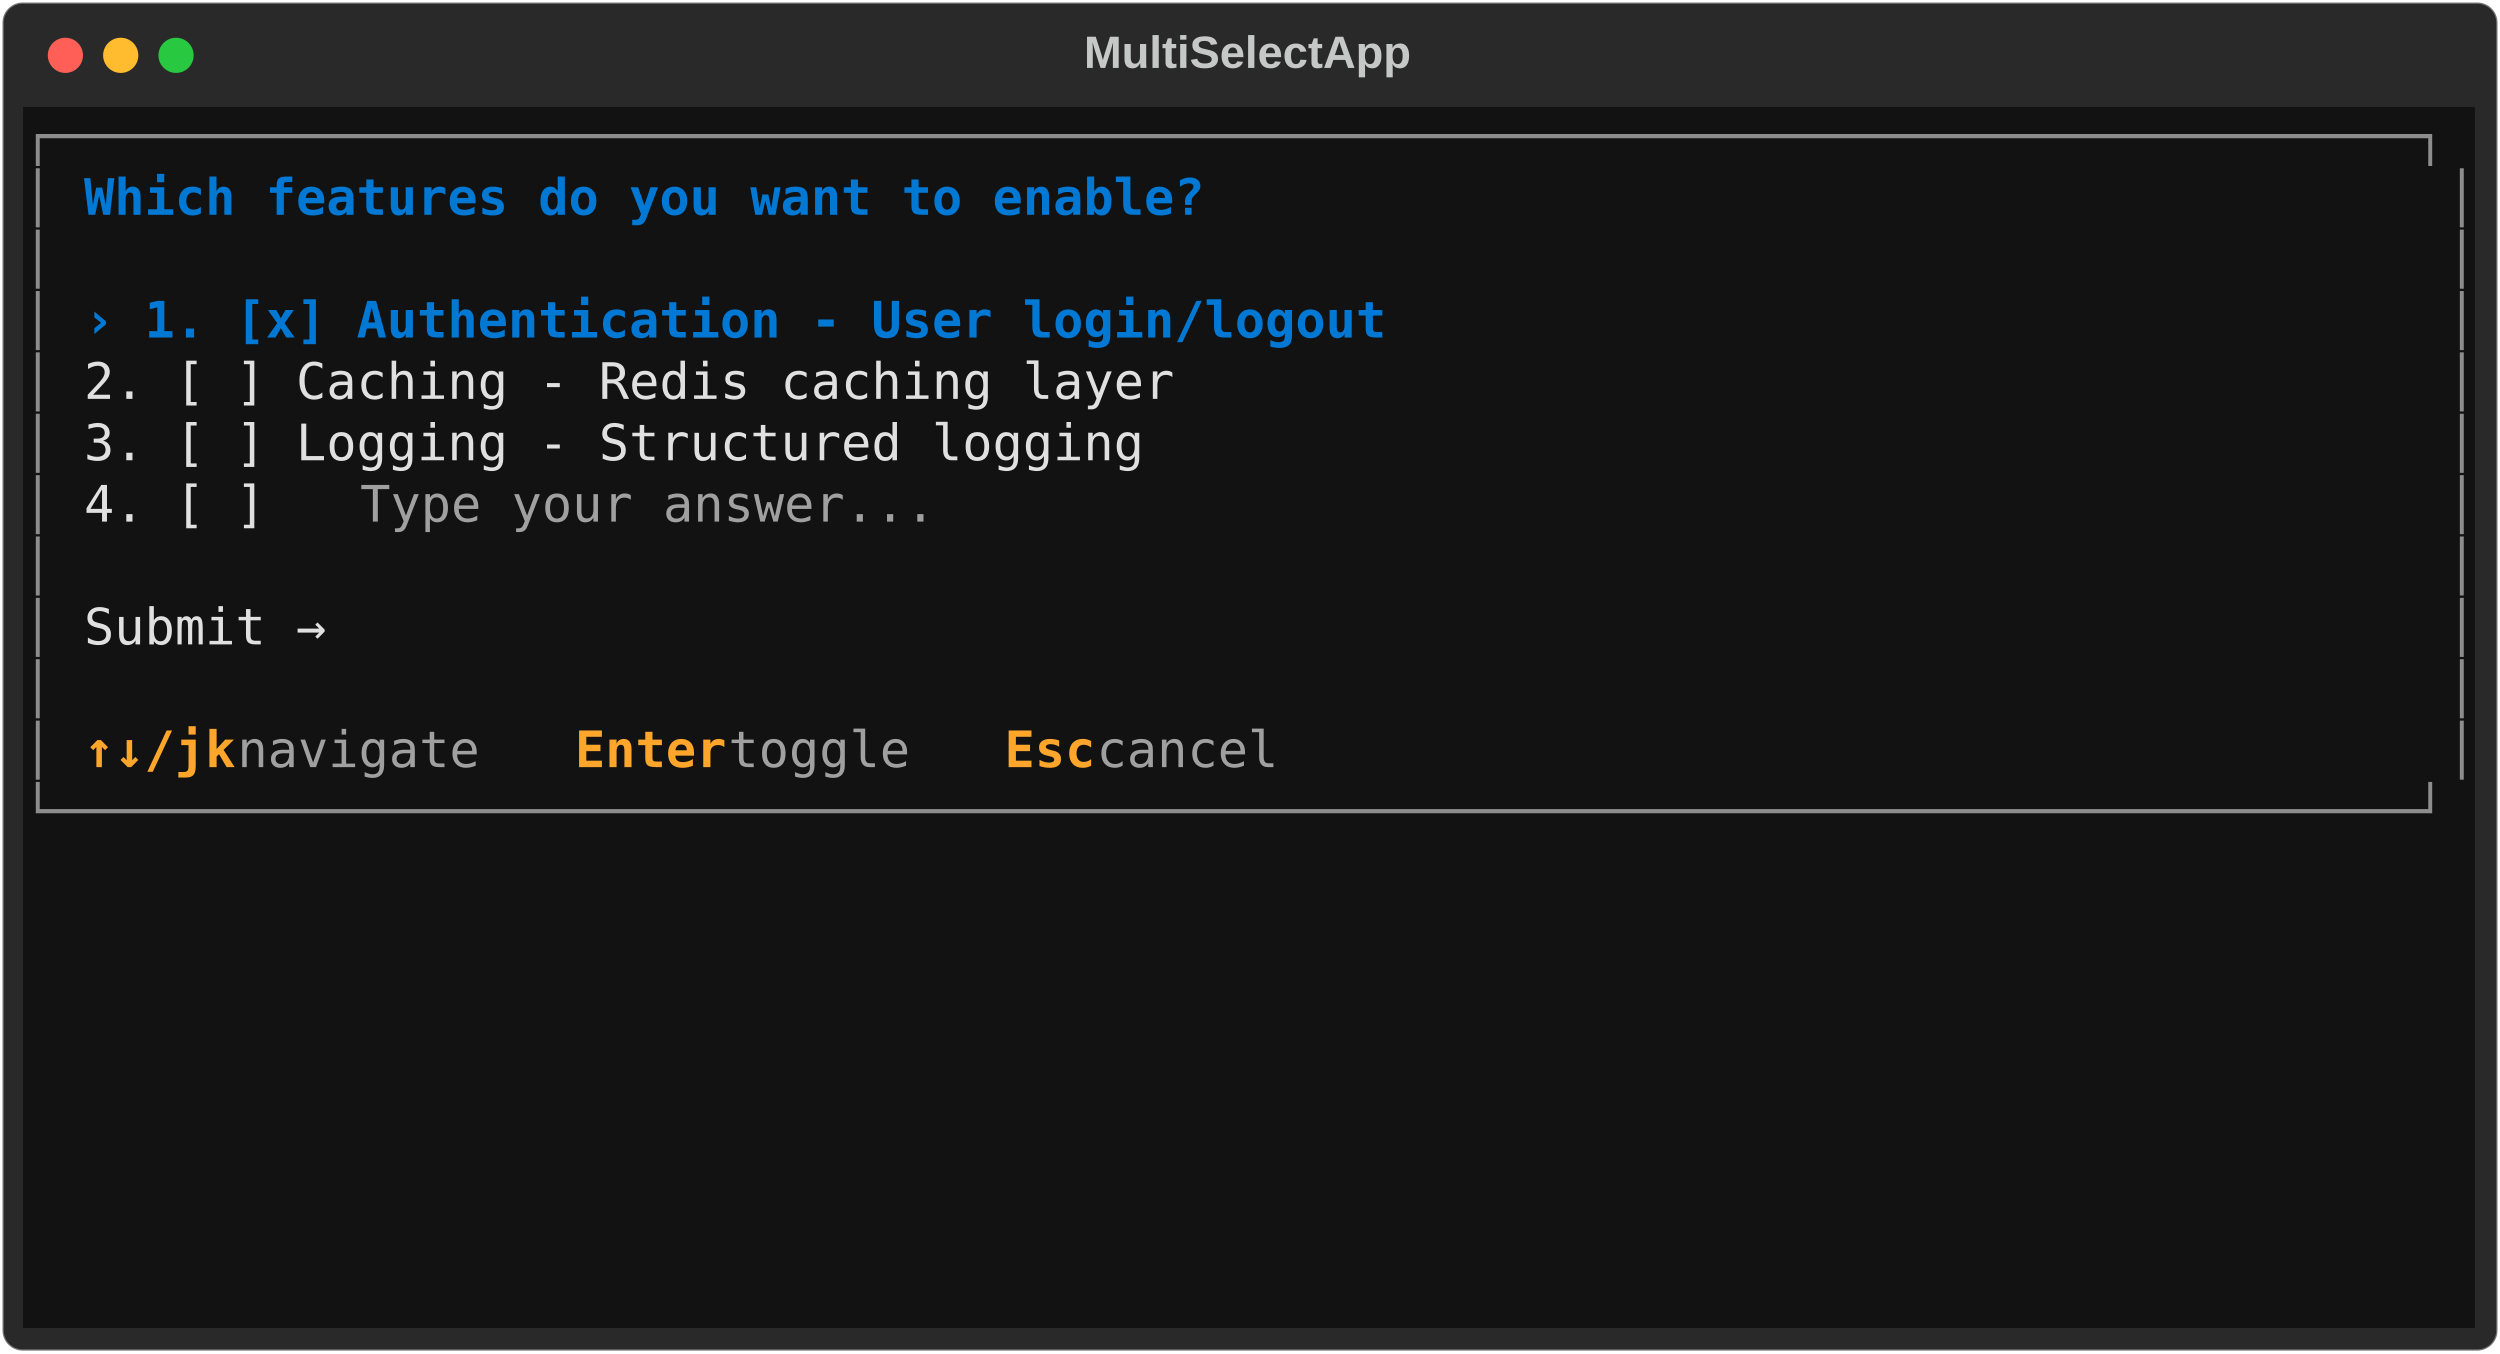
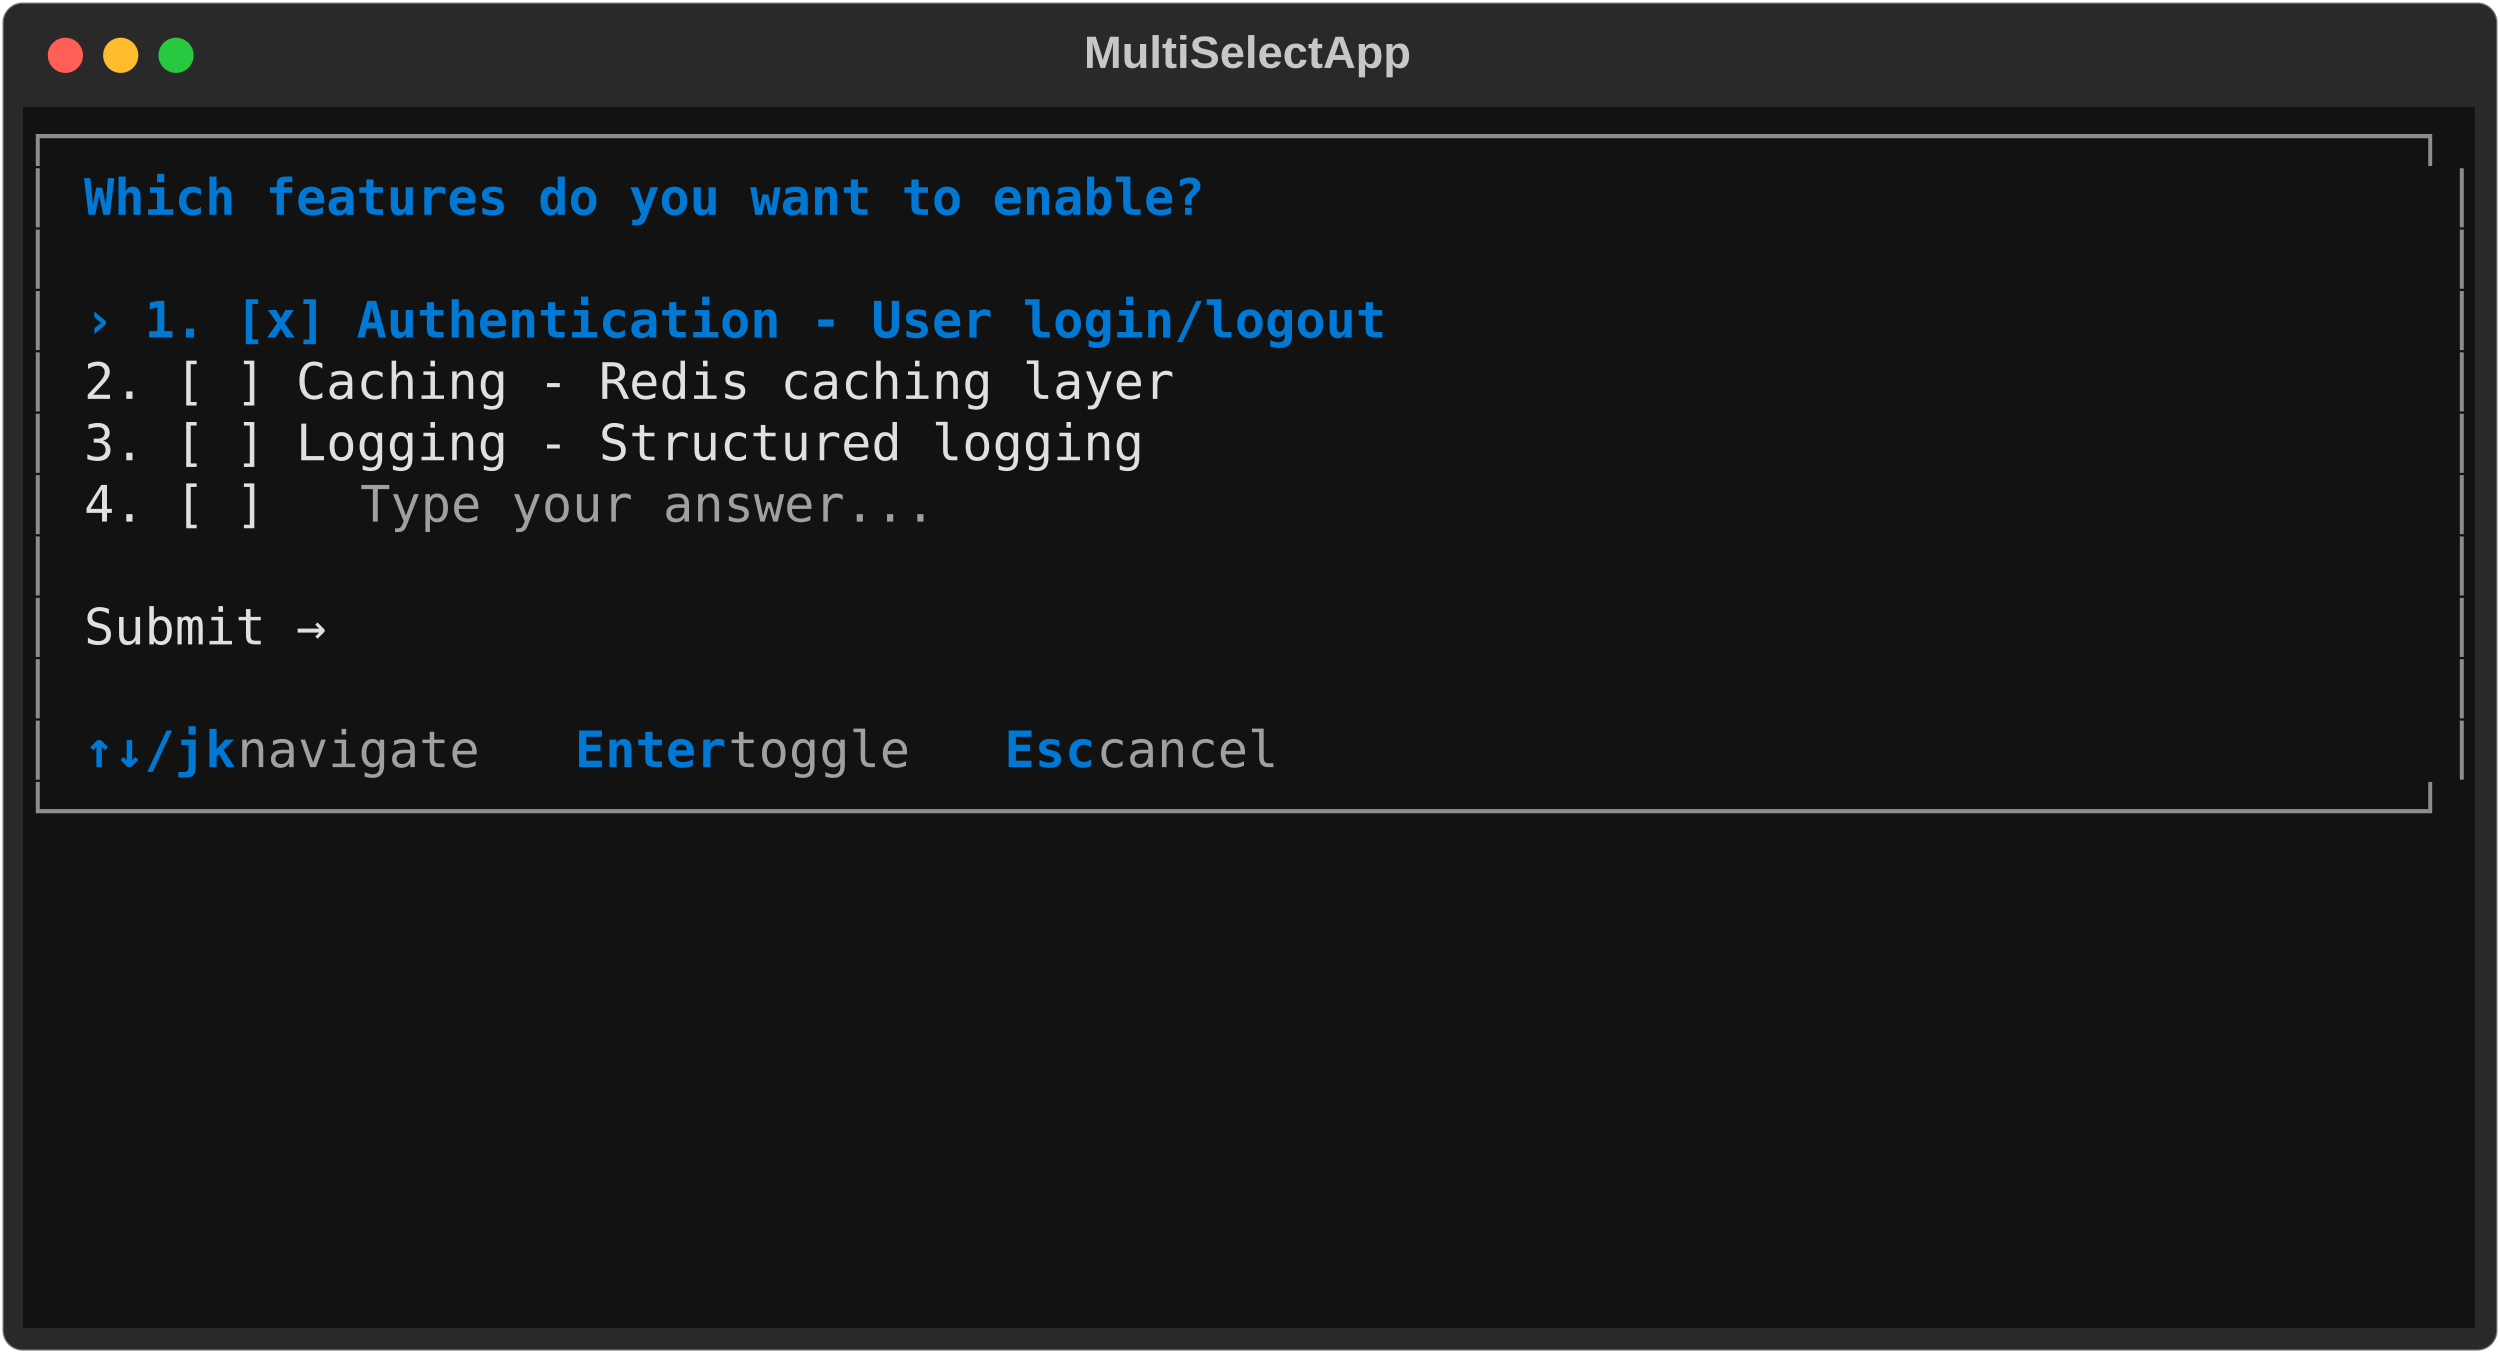
<svg xmlns="http://www.w3.org/2000/svg" class="rich-terminal" viewBox="0 0 994 538.0">
  <style>

    @font-face {
        font-family: "Fira Code";
        src: local("FiraCode-Regular"),
                url("https://cdnjs.cloudflare.com/ajax/libs/firacode/6.2.0/woff2/FiraCode-Regular.woff2") format("woff2"),
                url("https://cdnjs.cloudflare.com/ajax/libs/firacode/6.2.0/woff/FiraCode-Regular.woff") format("woff");
        font-style: normal;
        font-weight: 400;
    }
    @font-face {
        font-family: "Fira Code";
        src: local("FiraCode-Bold"),
                url("https://cdnjs.cloudflare.com/ajax/libs/firacode/6.2.0/woff2/FiraCode-Bold.woff2") format("woff2"),
                url("https://cdnjs.cloudflare.com/ajax/libs/firacode/6.2.0/woff/FiraCode-Bold.woff") format("woff");
        font-style: bold;
        font-weight: 700;
    }

    .terminal-matrix {
        font-family: Fira Code, monospace;
        font-size: 20px;
        line-height: 24.4px;
        font-variant-east-asian: full-width;
    }

    .terminal-title {
        font-size: 18px;
        font-weight: bold;
        font-family: arial;
    }

    .terminal-r1 { fill: #8d8d8d }
.terminal-r2 { fill: #c5c8c6 }
.terminal-r3 { fill: #0178d4;font-weight: bold }
.terminal-r4 { fill: #e0e0e0 }
.terminal-r5 { fill: #a0a0a0 }
- .terminal-r6 { fill: #fea62b;font-weight: bold }
    </style>
  <defs>
    <clipPath id="terminal-clip-terminal">
      <rect x="0" y="0" width="975.0" height="487.0" />
    </clipPath>
    <clipPath id="terminal-line-0">
      <rect x="0" y="1.5" width="976" height="24.65" />
    </clipPath>
    <clipPath id="terminal-line-1">
      <rect x="0" y="25.9" width="976" height="24.65" />
    </clipPath>
    <clipPath id="terminal-line-2">
      <rect x="0" y="50.3" width="976" height="24.65" />
    </clipPath>
    <clipPath id="terminal-line-3">
      <rect x="0" y="74.7" width="976" height="24.65" />
    </clipPath>
    <clipPath id="terminal-line-4">
      <rect x="0" y="99.1" width="976" height="24.65" />
    </clipPath>
    <clipPath id="terminal-line-5">
      <rect x="0" y="123.5" width="976" height="24.65" />
    </clipPath>
    <clipPath id="terminal-line-6">
      <rect x="0" y="147.9" width="976" height="24.65" />
    </clipPath>
    <clipPath id="terminal-line-7">
      <rect x="0" y="172.3" width="976" height="24.65" />
    </clipPath>
    <clipPath id="terminal-line-8">
      <rect x="0" y="196.7" width="976" height="24.65" />
    </clipPath>
    <clipPath id="terminal-line-9">
      <rect x="0" y="221.1" width="976" height="24.65" />
    </clipPath>
    <clipPath id="terminal-line-10">
      <rect x="0" y="245.5" width="976" height="24.65" />
    </clipPath>
    <clipPath id="terminal-line-11">
      <rect x="0" y="269.9" width="976" height="24.65" />
    </clipPath>
    <clipPath id="terminal-line-12">
      <rect x="0" y="294.3" width="976" height="24.65" />
    </clipPath>
    <clipPath id="terminal-line-13">
      <rect x="0" y="318.7" width="976" height="24.65" />
    </clipPath>
    <clipPath id="terminal-line-14">
      <rect x="0" y="343.1" width="976" height="24.65" />
    </clipPath>
    <clipPath id="terminal-line-15">
      <rect x="0" y="367.5" width="976" height="24.65" />
    </clipPath>
    <clipPath id="terminal-line-16">
      <rect x="0" y="391.9" width="976" height="24.65" />
    </clipPath>
    <clipPath id="terminal-line-17">
      <rect x="0" y="416.3" width="976" height="24.65" />
    </clipPath>
    <clipPath id="terminal-line-18">
      <rect x="0" y="440.7" width="976" height="24.65" />
    </clipPath>
  </defs>
  <rect fill="#292929" stroke="rgba(255,255,255,0.35)" stroke-width="1" x="1" y="1" width="992" height="536" rx="8" />
  <text class="terminal-title" fill="#c5c8c6" text-anchor="middle" x="496" y="27">MultiSelectApp</text>
  <g transform="translate(26,22)">
    <circle cx="0" cy="0" r="7" fill="#ff5f57" />
    <circle cx="22" cy="0" r="7" fill="#febc2e" />
    <circle cx="44" cy="0" r="7" fill="#28c840" />
  </g>
  <g transform="translate(9, 41)" clip-path="url(#terminal-clip-terminal)">
    <rect fill="#121212" x="0" y="1.5" width="976" height="24.65" shape-rendering="crispEdges" />
    <rect fill="#121212" x="0" y="25.9" width="12.2" height="24.65" shape-rendering="crispEdges" />
    <rect fill="#121212" x="12.2" y="25.9" width="12.2" height="24.65" shape-rendering="crispEdges" />
    <rect fill="#121212" x="24.4" y="25.9" width="451.4" height="24.65" shape-rendering="crispEdges" />
    <rect fill="#121212" x="475.8" y="25.9" width="488" height="24.65" shape-rendering="crispEdges" />
    <rect fill="#121212" x="963.8" y="25.9" width="12.2" height="24.65" shape-rendering="crispEdges" />
    <rect fill="#121212" x="0" y="50.3" width="12.2" height="24.65" shape-rendering="crispEdges" />
    <rect fill="#121212" x="12.2" y="50.3" width="951.6" height="24.65" shape-rendering="crispEdges" />
    <rect fill="#121212" x="963.8" y="50.3" width="12.2" height="24.65" shape-rendering="crispEdges" />
    <rect fill="#121212" x="0" y="74.7" width="12.2" height="24.65" shape-rendering="crispEdges" />
    <rect fill="#121212" x="12.2" y="74.7" width="12.2" height="24.65" shape-rendering="crispEdges" />
    <rect fill="#121212" x="24.4" y="74.7" width="524.6" height="24.65" shape-rendering="crispEdges" />
    <rect fill="#121212" x="549" y="74.7" width="414.8" height="24.65" shape-rendering="crispEdges" />
    <rect fill="#121212" x="963.8" y="74.7" width="12.2" height="24.65" shape-rendering="crispEdges" />
    <rect fill="#121212" x="0" y="99.1" width="12.2" height="24.65" shape-rendering="crispEdges" />
    <rect fill="#121212" x="12.2" y="99.1" width="12.2" height="24.65" shape-rendering="crispEdges" />
    <rect fill="#121212" x="24.4" y="99.1" width="463.6" height="24.65" shape-rendering="crispEdges" />
    <rect fill="#121212" x="488" y="99.1" width="475.8" height="24.65" shape-rendering="crispEdges" />
    <rect fill="#121212" x="963.8" y="99.1" width="12.2" height="24.65" shape-rendering="crispEdges" />
    <rect fill="#121212" x="0" y="123.5" width="12.2" height="24.65" shape-rendering="crispEdges" />
    <rect fill="#121212" x="12.2" y="123.5" width="12.2" height="24.65" shape-rendering="crispEdges" />
    <rect fill="#121212" x="24.4" y="123.5" width="451.4" height="24.65" shape-rendering="crispEdges" />
    <rect fill="#121212" x="475.8" y="123.5" width="488" height="24.65" shape-rendering="crispEdges" />
    <rect fill="#121212" x="963.8" y="123.5" width="12.2" height="24.65" shape-rendering="crispEdges" />
    <rect fill="#121212" x="0" y="147.9" width="12.2" height="24.65" shape-rendering="crispEdges" />
    <rect fill="#121212" x="12.2" y="147.9" width="12.2" height="24.65" shape-rendering="crispEdges" />
    <rect fill="#121212" x="24.4" y="147.9" width="109.8" height="24.65" shape-rendering="crispEdges" />
    <rect fill="#121212" x="134.2" y="147.9" width="231.8" height="24.65" shape-rendering="crispEdges" />
    <rect fill="#121212" x="366" y="147.9" width="597.8" height="24.65" shape-rendering="crispEdges" />
    <rect fill="#121212" x="963.8" y="147.9" width="12.2" height="24.65" shape-rendering="crispEdges" />
    <rect fill="#121212" x="0" y="172.3" width="12.2" height="24.65" shape-rendering="crispEdges" />
    <rect fill="#121212" x="12.2" y="172.3" width="951.6" height="24.65" shape-rendering="crispEdges" />
    <rect fill="#121212" x="963.8" y="172.3" width="12.2" height="24.65" shape-rendering="crispEdges" />
    <rect fill="#121212" x="0" y="196.7" width="12.2" height="24.65" shape-rendering="crispEdges" />
    <rect fill="#121212" x="12.2" y="196.7" width="12.2" height="24.65" shape-rendering="crispEdges" />
    <rect fill="#121212" x="24.4" y="196.7" width="158.6" height="24.65" shape-rendering="crispEdges" />
    <rect fill="#121212" x="183" y="196.7" width="780.8" height="24.65" shape-rendering="crispEdges" />
    <rect fill="#121212" x="963.8" y="196.7" width="12.2" height="24.65" shape-rendering="crispEdges" />
    <rect fill="#121212" x="0" y="221.1" width="12.2" height="24.65" shape-rendering="crispEdges" />
    <rect fill="#121212" x="12.2" y="221.1" width="951.6" height="24.65" shape-rendering="crispEdges" />
    <rect fill="#121212" x="963.8" y="221.1" width="12.2" height="24.65" shape-rendering="crispEdges" />
    <rect fill="#121212" x="0" y="245.5" width="12.2" height="24.65" shape-rendering="crispEdges" />
    <rect fill="#121212" x="12.2" y="245.5" width="12.2" height="24.65" shape-rendering="crispEdges" />
    <rect fill="#121212" x="24.4" y="245.5" width="61" height="24.65" shape-rendering="crispEdges" />
    <rect fill="#121212" x="85.4" y="245.5" width="134.2" height="24.65" shape-rendering="crispEdges" />
    <rect fill="#121212" x="219.6" y="245.5" width="61" height="24.65" shape-rendering="crispEdges" />
    <rect fill="#121212" x="280.6" y="245.5" width="109.8" height="24.65" shape-rendering="crispEdges" />
    <rect fill="#121212" x="390.4" y="245.5" width="36.6" height="24.65" shape-rendering="crispEdges" />
    <rect fill="#121212" x="427" y="245.5" width="85.4" height="24.65" shape-rendering="crispEdges" />
    <rect fill="#121212" x="512.4" y="245.5" width="451.4" height="24.65" shape-rendering="crispEdges" />
    <rect fill="#121212" x="963.8" y="245.5" width="12.2" height="24.65" shape-rendering="crispEdges" />
    <rect fill="#121212" x="0" y="269.9" width="976" height="24.65" shape-rendering="crispEdges" />
    <rect fill="#121212" x="0" y="294.3" width="976" height="24.65" shape-rendering="crispEdges" />
    <rect fill="#121212" x="0" y="318.7" width="976" height="24.65" shape-rendering="crispEdges" />
    <rect fill="#121212" x="0" y="343.1" width="976" height="24.65" shape-rendering="crispEdges" />
    <rect fill="#121212" x="0" y="367.5" width="976" height="24.65" shape-rendering="crispEdges" />
    <rect fill="#121212" x="0" y="391.9" width="976" height="24.65" shape-rendering="crispEdges" />
    <rect fill="#121212" x="0" y="416.3" width="976" height="24.65" shape-rendering="crispEdges" />
    <rect fill="#121212" x="0" y="440.7" width="976" height="24.65" shape-rendering="crispEdges" />
    <rect fill="#121212" x="0" y="465.1" width="976" height="24.65" shape-rendering="crispEdges" />
    <g class="terminal-matrix">
      <text class="terminal-r1" x="0" y="20" textLength="976" clip-path="url(#terminal-line-0)">┌──────────────────────────────────────────────────────────────────────────────┐</text>
      <text class="terminal-r2" x="976" y="20" textLength="12.2" clip-path="url(#terminal-line-0)">
</text>
      <text class="terminal-r1" x="0" y="44.4" textLength="12.2" clip-path="url(#terminal-line-1)">│</text>
      <text class="terminal-r3" x="24.4" y="44.4" textLength="451.4" clip-path="url(#terminal-line-1)">Which features do you want to enable?</text>
      <text class="terminal-r1" x="963.8" y="44.4" textLength="12.2" clip-path="url(#terminal-line-1)">│</text>
      <text class="terminal-r2" x="976" y="44.4" textLength="12.2" clip-path="url(#terminal-line-1)">
</text>
      <text class="terminal-r1" x="0" y="68.8" textLength="12.2" clip-path="url(#terminal-line-2)">│</text>
      <text class="terminal-r1" x="963.8" y="68.8" textLength="12.2" clip-path="url(#terminal-line-2)">│</text>
      <text class="terminal-r2" x="976" y="68.8" textLength="12.2" clip-path="url(#terminal-line-2)">
</text>
      <text class="terminal-r1" x="0" y="93.2" textLength="12.2" clip-path="url(#terminal-line-3)">│</text>
      <text class="terminal-r3" x="24.4" y="93.2" textLength="524.6" clip-path="url(#terminal-line-3)">› 1. [x] Authentication - User login/logout</text>
      <text class="terminal-r1" x="963.8" y="93.2" textLength="12.2" clip-path="url(#terminal-line-3)">│</text>
      <text class="terminal-r2" x="976" y="93.2" textLength="12.2" clip-path="url(#terminal-line-3)">
</text>
      <text class="terminal-r1" x="0" y="117.6" textLength="12.2" clip-path="url(#terminal-line-4)">│</text>
      <text class="terminal-r4" x="24.4" y="117.6" textLength="463.6" clip-path="url(#terminal-line-4)">  2. [ ] Caching - Redis caching layer</text>
      <text class="terminal-r1" x="963.8" y="117.6" textLength="12.2" clip-path="url(#terminal-line-4)">│</text>
      <text class="terminal-r2" x="976" y="117.6" textLength="12.2" clip-path="url(#terminal-line-4)">
</text>
      <text class="terminal-r1" x="0" y="142" textLength="12.2" clip-path="url(#terminal-line-5)">│</text>
      <text class="terminal-r4" x="24.4" y="142" textLength="451.4" clip-path="url(#terminal-line-5)">  3. [ ] Logging - Structured logging</text>
      <text class="terminal-r1" x="963.8" y="142" textLength="12.2" clip-path="url(#terminal-line-5)">│</text>
      <text class="terminal-r2" x="976" y="142" textLength="12.2" clip-path="url(#terminal-line-5)">
</text>
      <text class="terminal-r1" x="0" y="166.4" textLength="12.2" clip-path="url(#terminal-line-6)">│</text>
      <text class="terminal-r4" x="24.4" y="166.4" textLength="109.8" clip-path="url(#terminal-line-6)">  4. [ ] </text>
      <text class="terminal-r5" x="134.2" y="166.4" textLength="231.8" clip-path="url(#terminal-line-6)">Type your answer...</text>
      <text class="terminal-r1" x="963.8" y="166.4" textLength="12.2" clip-path="url(#terminal-line-6)">│</text>
      <text class="terminal-r2" x="976" y="166.4" textLength="12.2" clip-path="url(#terminal-line-6)">
</text>
      <text class="terminal-r1" x="0" y="190.8" textLength="12.2" clip-path="url(#terminal-line-7)">│</text>
      <text class="terminal-r1" x="963.8" y="190.8" textLength="12.2" clip-path="url(#terminal-line-7)">│</text>
      <text class="terminal-r2" x="976" y="190.8" textLength="12.2" clip-path="url(#terminal-line-7)">
</text>
      <text class="terminal-r1" x="0" y="215.2" textLength="12.2" clip-path="url(#terminal-line-8)">│</text>
      <text class="terminal-r4" x="24.4" y="215.2" textLength="158.6" clip-path="url(#terminal-line-8)">     Submit →</text>
      <text class="terminal-r1" x="963.8" y="215.2" textLength="12.2" clip-path="url(#terminal-line-8)">│</text>
      <text class="terminal-r2" x="976" y="215.2" textLength="12.2" clip-path="url(#terminal-line-8)">
</text>
      <text class="terminal-r1" x="0" y="239.6" textLength="12.2" clip-path="url(#terminal-line-9)">│</text>
      <text class="terminal-r1" x="963.8" y="239.6" textLength="12.2" clip-path="url(#terminal-line-9)">│</text>
      <text class="terminal-r2" x="976" y="239.6" textLength="12.2" clip-path="url(#terminal-line-9)">
</text>
      <text class="terminal-r1" x="0" y="264" textLength="12.2" clip-path="url(#terminal-line-10)">│</text>
-       <text class="terminal-r6" x="24.4" y="264" textLength="61" clip-path="url(#terminal-line-10)">↑↓/jk</text>
+       <text class="terminal-r3" x="24.4" y="264" textLength="61" clip-path="url(#terminal-line-10)">↑↓/jk</text>
      <text class="terminal-r5" x="85.4" y="264" textLength="134.2" clip-path="url(#terminal-line-10)"> navigate  </text>
-       <text class="terminal-r6" x="219.6" y="264" textLength="61" clip-path="url(#terminal-line-10)">Enter</text>
+       <text class="terminal-r3" x="219.6" y="264" textLength="61" clip-path="url(#terminal-line-10)">Enter</text>
      <text class="terminal-r5" x="280.6" y="264" textLength="109.8" clip-path="url(#terminal-line-10)"> toggle  </text>
-       <text class="terminal-r6" x="390.4" y="264" textLength="36.6" clip-path="url(#terminal-line-10)">Esc</text>
+       <text class="terminal-r3" x="390.4" y="264" textLength="36.6" clip-path="url(#terminal-line-10)">Esc</text>
      <text class="terminal-r5" x="427" y="264" textLength="85.4" clip-path="url(#terminal-line-10)"> cancel</text>
      <text class="terminal-r1" x="963.8" y="264" textLength="12.2" clip-path="url(#terminal-line-10)">│</text>
      <text class="terminal-r2" x="976" y="264" textLength="12.2" clip-path="url(#terminal-line-10)">
</text>
      <text class="terminal-r1" x="0" y="288.4" textLength="976" clip-path="url(#terminal-line-11)">└──────────────────────────────────────────────────────────────────────────────┘</text>
      <text class="terminal-r2" x="976" y="288.4" textLength="12.2" clip-path="url(#terminal-line-11)">
</text>
      <text class="terminal-r2" x="976" y="312.8" textLength="12.2" clip-path="url(#terminal-line-12)">
</text>
      <text class="terminal-r2" x="976" y="337.2" textLength="12.2" clip-path="url(#terminal-line-13)">
</text>
      <text class="terminal-r2" x="976" y="361.6" textLength="12.2" clip-path="url(#terminal-line-14)">
</text>
      <text class="terminal-r2" x="976" y="386" textLength="12.2" clip-path="url(#terminal-line-15)">
</text>
      <text class="terminal-r2" x="976" y="410.4" textLength="12.2" clip-path="url(#terminal-line-16)">
</text>
      <text class="terminal-r2" x="976" y="434.8" textLength="12.2" clip-path="url(#terminal-line-17)">
</text>
      <text class="terminal-r2" x="976" y="459.2" textLength="12.2" clip-path="url(#terminal-line-18)">
</text>
    </g>
  </g>
</svg>
